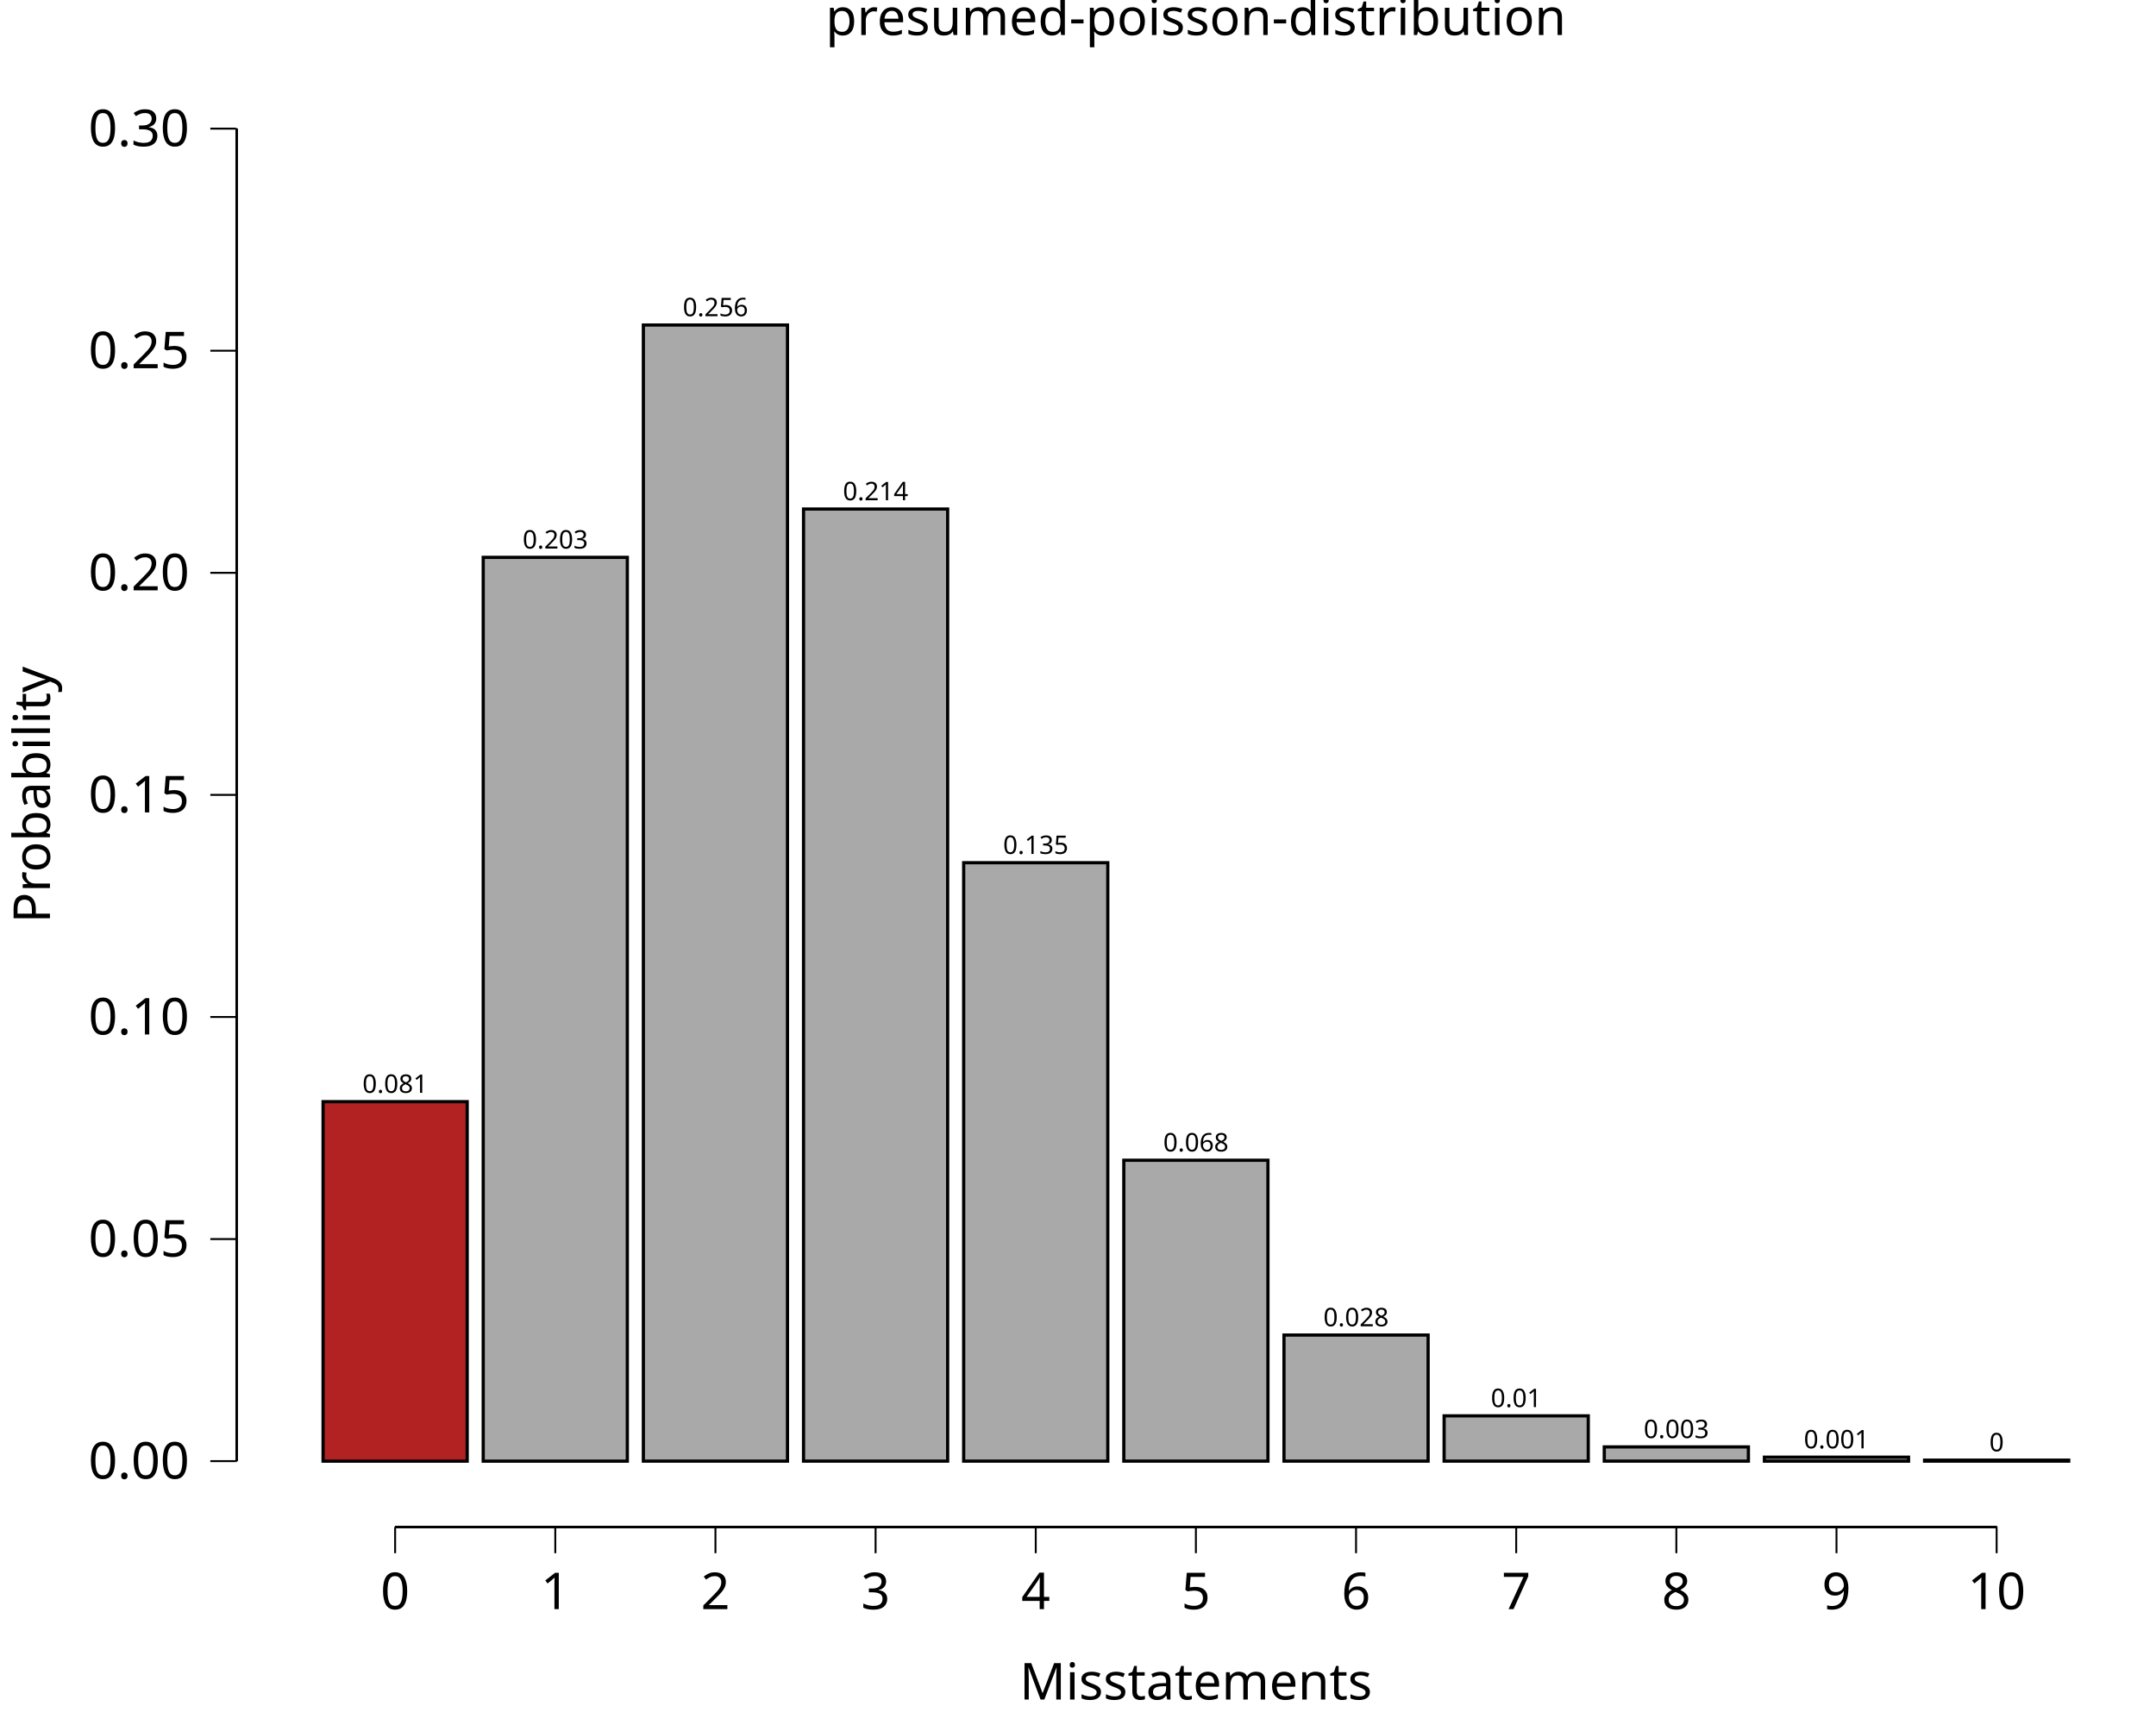
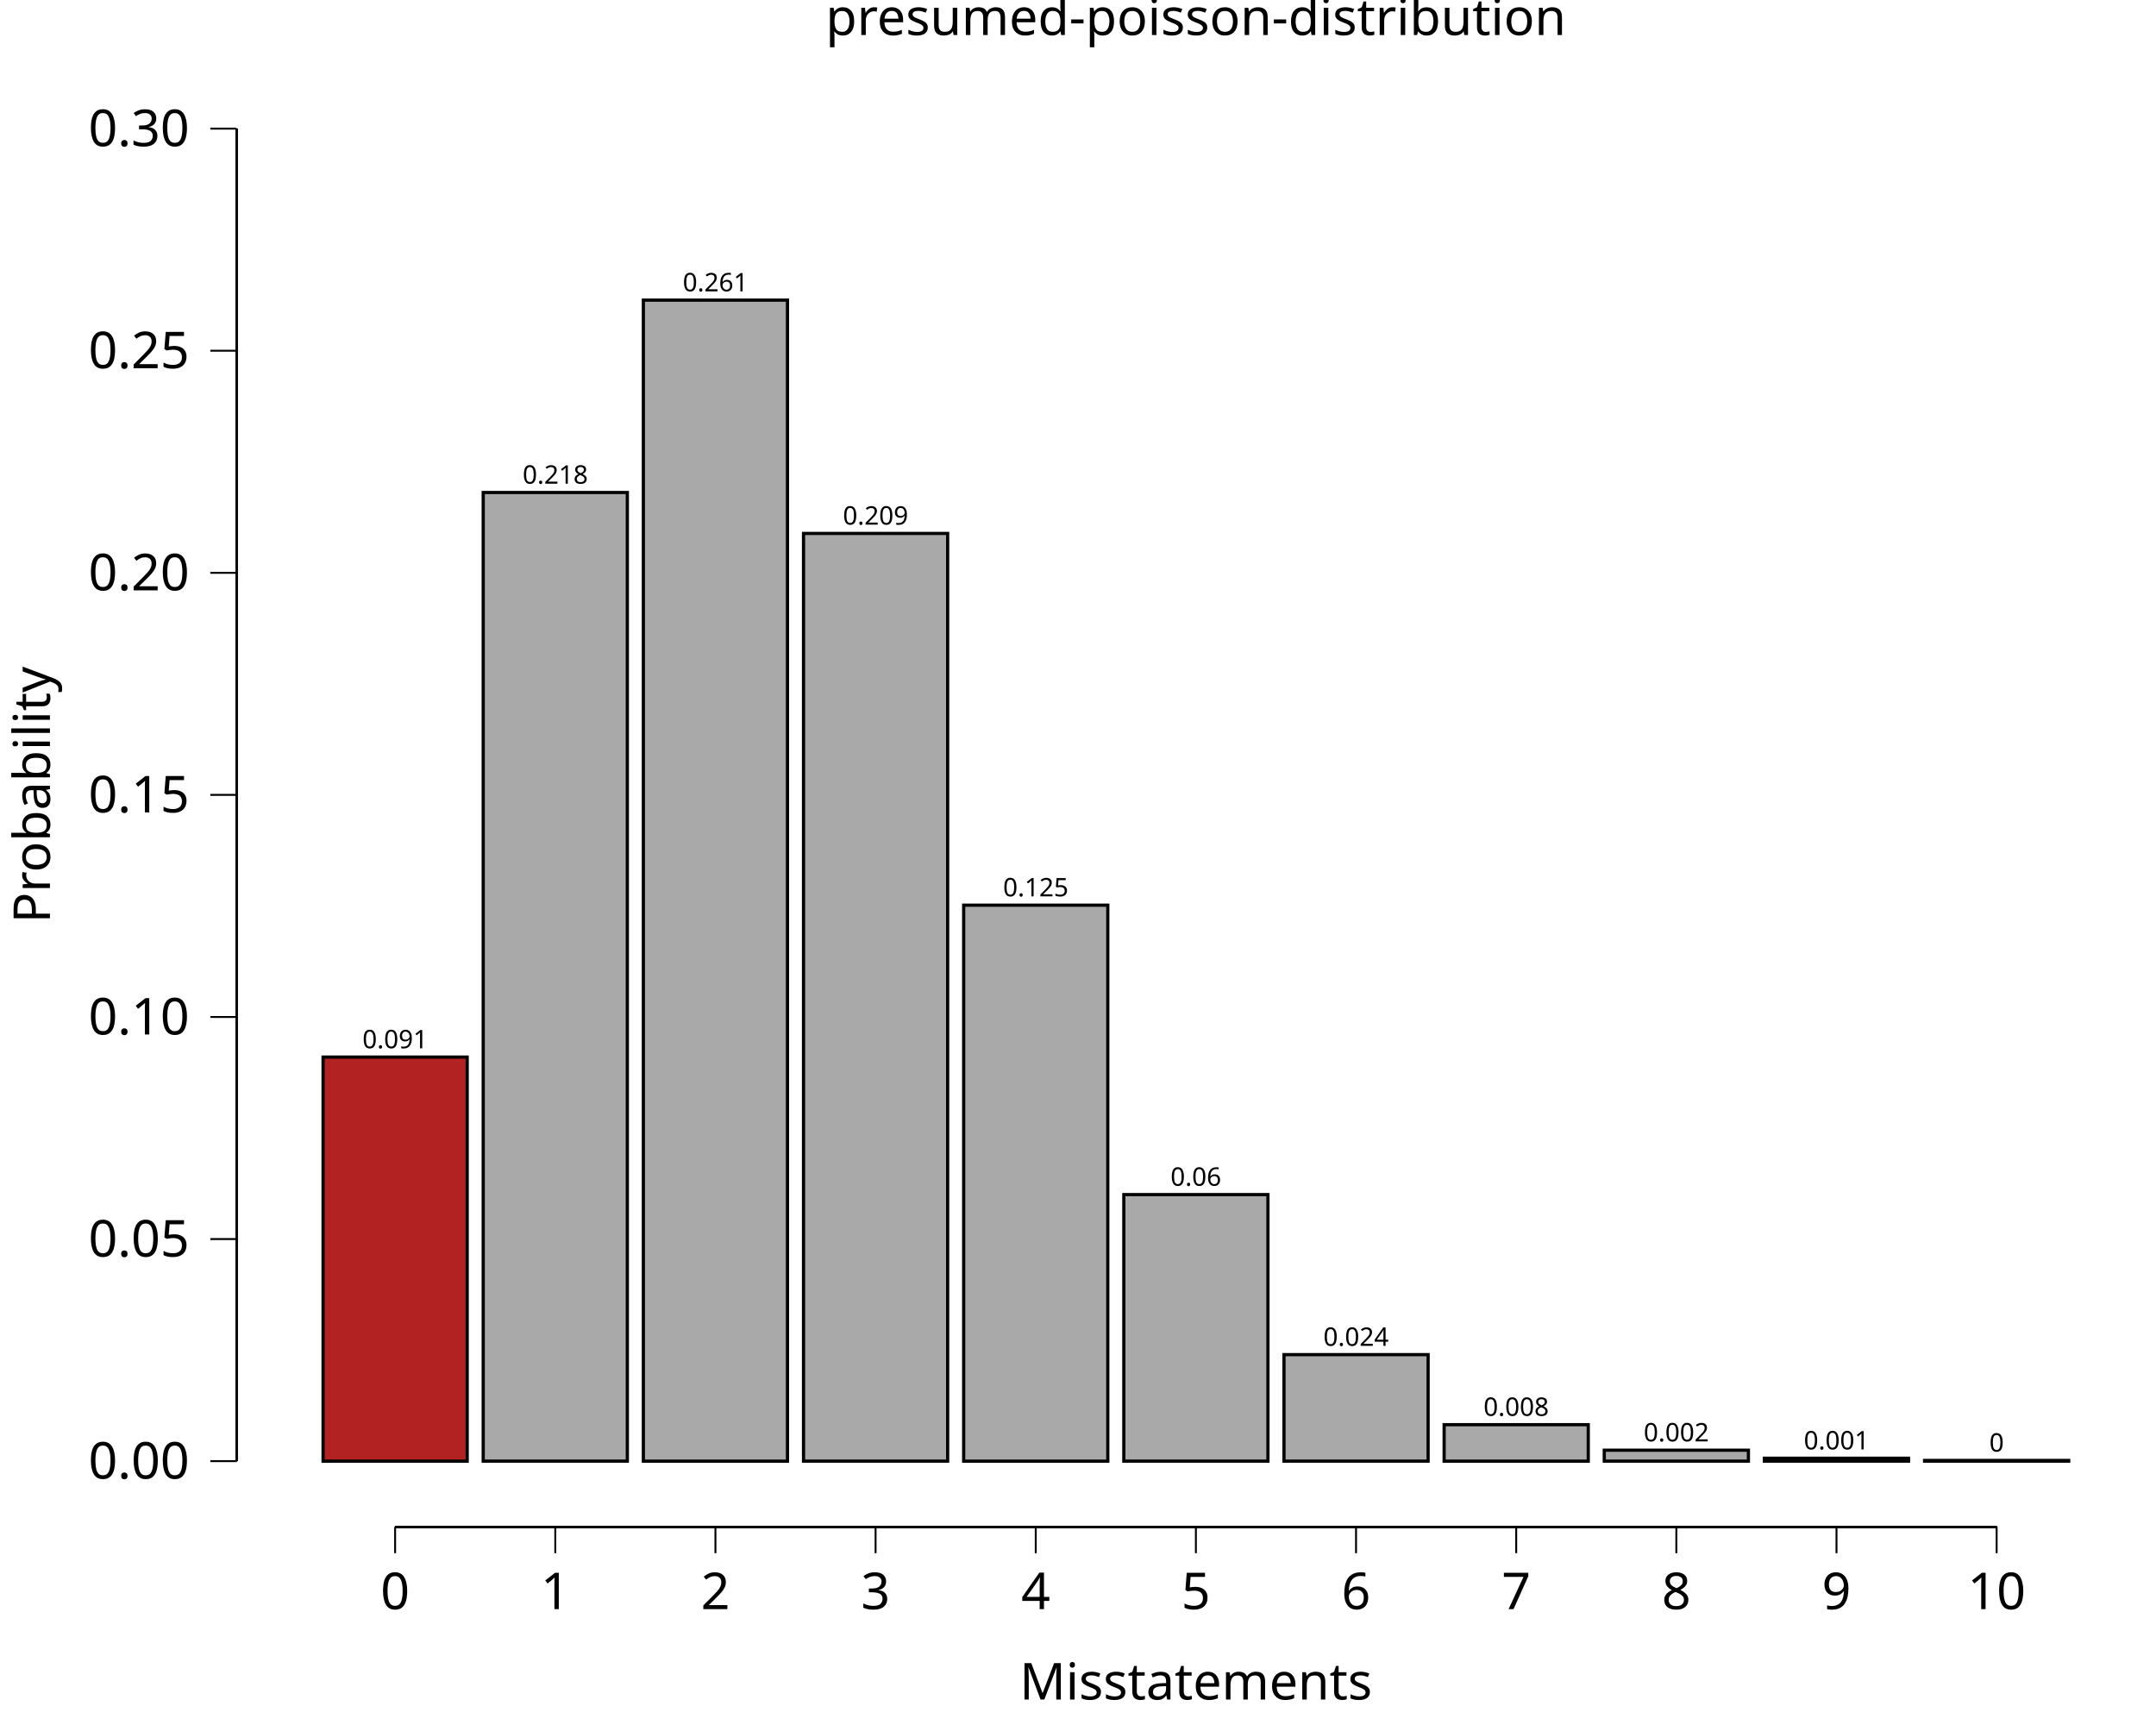
<svg xmlns="http://www.w3.org/2000/svg" class="svglite" data-engine-version="2.0" width="720.00pt" height="576.00pt" viewBox="0 0 720.00 576.00">
  <defs>
    <style type="text/css">
    .svglite line, .svglite polyline, .svglite polygon, .svglite path, .svglite rect, .svglite circle {
      fill: none;
      stroke: #000000;
      stroke-linecap: round;
      stroke-linejoin: round;
      stroke-miterlimit: 10.00;
    }
  </style>
  </defs>
  <rect width="100%" height="100%" style="stroke: none; fill: #FFFFFF;" />
  <defs>
    <clipPath id="cpMC4wMHw3MjAuMDB8MC4wMHw1NzYuMDA=">
      <rect x="0.00" y="0.00" width="720.00" height="576.00" />
    </clipPath>
  </defs>
  <g clip-path="url(#cpMC4wMHw3MjAuMDB8MC4wMHw1NzYuMDA=)">
    <rect x="-0" y="0.00" width="720.00" height="576.00" style="stroke-width: 10.67; stroke: none;" />
  </g>
  <defs>
    <clipPath id="cpNzguNzR8NzIwLjAwfDIwLjcxfDUxMC4xNA==">
      <rect x="78.74" y="20.71" width="641.26" height="489.43" />
    </clipPath>
  </defs>
  <g clip-path="url(#cpNzguNzR8NzIwLjAwfDIwLjcxfDUxMC4xNA==)">
    <rect x="78.74" y="20.71" width="641.26" height="489.43" style="stroke-width: 10.67; stroke: none;" />
-     <rect x="107.89" y="367.86" width="48.13" height="120.04" style="stroke-width: 1.07; stroke-linecap: butt; stroke-linejoin: miter; fill: #B22222;" />
-     <rect x="161.37" y="186.11" width="48.13" height="301.79" style="stroke-width: 1.07; stroke-linecap: butt; stroke-linejoin: miter; fill: #A9A9A9;" />
-     <rect x="214.85" y="108.53" width="48.13" height="379.36" style="stroke-width: 1.07; stroke-linecap: butt; stroke-linejoin: miter; fill: #A9A9A9;" />
-     <rect x="268.34" y="169.97" width="48.13" height="317.92" style="stroke-width: 1.07; stroke-linecap: butt; stroke-linejoin: miter; fill: #A9A9A9;" />
-     <rect x="321.82" y="288.07" width="48.13" height="199.82" style="stroke-width: 1.07; stroke-linecap: butt; stroke-linejoin: miter; fill: #A9A9A9;" />
-     <rect x="375.30" y="387.42" width="48.13" height="100.47" style="stroke-width: 1.07; stroke-linecap: butt; stroke-linejoin: miter; fill: #A9A9A9;" />
-     <rect x="428.79" y="445.79" width="48.13" height="42.10" style="stroke-width: 1.07; stroke-linecap: butt; stroke-linejoin: miter; fill: #A9A9A9;" />
-     <rect x="482.27" y="472.77" width="48.13" height="15.12" style="stroke-width: 1.07; stroke-linecap: butt; stroke-linejoin: miter; fill: #A9A9A9;" />
-     <rect x="535.75" y="483.14" width="48.13" height="4.75" style="stroke-width: 1.07; stroke-linecap: butt; stroke-linejoin: miter; fill: #A9A9A9;" />
-     <rect x="589.23" y="486.57" width="48.13" height="1.33" style="stroke-width: 1.07; stroke-linecap: butt; stroke-linejoin: miter; fill: #A9A9A9;" />
-     <rect x="642.72" y="487.56" width="48.13" height="0.33" style="stroke-width: 1.07; stroke-linecap: butt; stroke-linejoin: miter; fill: #A9A9A9;" />
-     <text x="131.95" y="364.92" text-anchor="middle" style="font-size: 8.54px; font-family: sans;" textLength="21.36px" lengthAdjust="spacingAndGlyphs">0.081</text>
-     <text x="185.44" y="183.17" text-anchor="middle" style="font-size: 8.54px; font-family: sans;" textLength="21.36px" lengthAdjust="spacingAndGlyphs">0.203</text>
-     <text x="238.92" y="105.59" text-anchor="middle" style="font-size: 8.54px; font-family: sans;" textLength="21.36px" lengthAdjust="spacingAndGlyphs">0.256</text>
-     <text x="292.40" y="167.04" text-anchor="middle" style="font-size: 8.54px; font-family: sans;" textLength="21.36px" lengthAdjust="spacingAndGlyphs">0.214</text>
-     <text x="345.89" y="285.14" text-anchor="middle" style="font-size: 8.54px; font-family: sans;" textLength="21.36px" lengthAdjust="spacingAndGlyphs">0.135</text>
-     <text x="399.37" y="384.48" text-anchor="middle" style="font-size: 8.54px; font-family: sans;" textLength="21.36px" lengthAdjust="spacingAndGlyphs">0.068</text>
-     <text x="452.85" y="442.86" text-anchor="middle" style="font-size: 8.54px; font-family: sans;" textLength="21.36px" lengthAdjust="spacingAndGlyphs">0.028</text>
-     <text x="506.34" y="469.84" text-anchor="middle" style="font-size: 8.54px; font-family: sans;" textLength="16.61px" lengthAdjust="spacingAndGlyphs">0.01</text>
-     <text x="559.82" y="480.20" text-anchor="middle" style="font-size: 8.54px; font-family: sans;" textLength="21.36px" lengthAdjust="spacingAndGlyphs">0.003</text>
-     <text x="613.30" y="483.63" text-anchor="middle" style="font-size: 8.54px; font-family: sans;" textLength="21.36px" lengthAdjust="spacingAndGlyphs">0.001</text>
-     <text x="666.78" y="484.62" text-anchor="middle" style="font-size: 8.54px; font-family: sans;" textLength="4.75px" lengthAdjust="spacingAndGlyphs">0</text>
+     <rect x="107.89" y="352.97" width="48.13" height="134.93" style="stroke-width: 1.07; stroke-linecap: butt; stroke-linejoin: miter; fill: #B22222;" />
+     <rect x="161.37" y="164.45" width="48.13" height="323.44" style="stroke-width: 1.07; stroke-linecap: butt; stroke-linejoin: miter; fill: #A9A9A9;" />
+     <rect x="214.85" y="100.22" width="48.13" height="387.68" style="stroke-width: 1.07; stroke-linecap: butt; stroke-linejoin: miter; fill: #A9A9A9;" />
+     <rect x="268.34" y="178.12" width="48.13" height="309.77" style="stroke-width: 1.07; stroke-linecap: butt; stroke-linejoin: miter; fill: #A9A9A9;" />
+     <rect x="321.82" y="302.25" width="48.13" height="185.65" style="stroke-width: 1.07; stroke-linecap: butt; stroke-linejoin: miter; fill: #A9A9A9;" />
+     <rect x="375.30" y="398.89" width="48.13" height="89.00" style="stroke-width: 1.07; stroke-linecap: butt; stroke-linejoin: miter; fill: #A9A9A9;" />
+     <rect x="428.79" y="452.33" width="48.13" height="35.56" style="stroke-width: 1.07; stroke-linecap: butt; stroke-linejoin: miter; fill: #A9A9A9;" />
+     <rect x="482.27" y="475.72" width="48.13" height="12.18" style="stroke-width: 1.07; stroke-linecap: butt; stroke-linejoin: miter; fill: #A9A9A9;" />
+     <rect x="535.75" y="484.24" width="48.13" height="3.65" style="stroke-width: 1.07; stroke-linecap: butt; stroke-linejoin: miter; fill: #A9A9A9;" />
+     <rect x="589.23" y="486.92" width="48.13" height="0.97" style="stroke-width: 1.07; stroke-linecap: butt; stroke-linejoin: miter; fill: #A9A9A9;" />
+     <rect x="642.72" y="487.66" width="48.13" height="0.23" style="stroke-width: 1.07; stroke-linecap: butt; stroke-linejoin: miter; fill: #A9A9A9;" />
+     <text x="131.95" y="350.03" text-anchor="middle" style="font-size: 8.54px; font-family: sans;" textLength="21.36px" lengthAdjust="spacingAndGlyphs">0.091</text>
+     <text x="185.44" y="161.51" text-anchor="middle" style="font-size: 8.54px; font-family: sans;" textLength="21.36px" lengthAdjust="spacingAndGlyphs">0.218</text>
+     <text x="238.92" y="97.28" text-anchor="middle" style="font-size: 8.54px; font-family: sans;" textLength="21.36px" lengthAdjust="spacingAndGlyphs">0.261</text>
+     <text x="292.40" y="175.18" text-anchor="middle" style="font-size: 8.54px; font-family: sans;" textLength="21.36px" lengthAdjust="spacingAndGlyphs">0.209</text>
+     <text x="345.89" y="299.31" text-anchor="middle" style="font-size: 8.54px; font-family: sans;" textLength="21.36px" lengthAdjust="spacingAndGlyphs">0.125</text>
+     <text x="399.37" y="395.95" text-anchor="middle" style="font-size: 8.54px; font-family: sans;" textLength="16.61px" lengthAdjust="spacingAndGlyphs">0.06</text>
+     <text x="452.85" y="449.40" text-anchor="middle" style="font-size: 8.54px; font-family: sans;" textLength="21.36px" lengthAdjust="spacingAndGlyphs">0.024</text>
+     <text x="506.34" y="472.78" text-anchor="middle" style="font-size: 8.54px; font-family: sans;" textLength="21.36px" lengthAdjust="spacingAndGlyphs">0.008</text>
+     <text x="559.82" y="481.31" text-anchor="middle" style="font-size: 8.54px; font-family: sans;" textLength="21.36px" lengthAdjust="spacingAndGlyphs">0.002</text>
+     <text x="613.30" y="483.98" text-anchor="middle" style="font-size: 8.54px; font-family: sans;" textLength="21.36px" lengthAdjust="spacingAndGlyphs">0.001</text>
+     <text x="666.78" y="484.72" text-anchor="middle" style="font-size: 8.54px; font-family: sans;" textLength="4.75px" lengthAdjust="spacingAndGlyphs">0</text>
    <line x1="78.74" y1="487.89" x2="78.74" y2="42.95" style="stroke-width: 1.07; stroke-linecap: butt;" />
    <line x1="78.74" y1="487.89" x2="78.74" y2="42.95" style="stroke-width: 1.07; stroke-linecap: butt;" />
    <line x1="78.74" y1="487.89" x2="78.74" y2="42.95" style="stroke-width: 1.07; stroke-linecap: butt;" />
    <line x1="78.74" y1="487.89" x2="78.74" y2="42.95" style="stroke-width: 1.07; stroke-linecap: butt;" />
    <line x1="78.74" y1="487.89" x2="78.74" y2="42.95" style="stroke-width: 1.07; stroke-linecap: butt;" />
    <line x1="78.74" y1="487.89" x2="78.74" y2="42.95" style="stroke-width: 1.07; stroke-linecap: butt;" />
    <line x1="78.74" y1="487.89" x2="78.74" y2="42.95" style="stroke-width: 1.07; stroke-linecap: butt;" />
    <line x1="78.74" y1="487.89" x2="78.74" y2="42.95" style="stroke-width: 1.07; stroke-linecap: butt;" />
    <line x1="78.74" y1="487.89" x2="78.74" y2="42.95" style="stroke-width: 1.07; stroke-linecap: butt;" />
    <line x1="78.74" y1="487.89" x2="78.74" y2="42.95" style="stroke-width: 1.07; stroke-linecap: butt;" />
    <line x1="78.74" y1="487.89" x2="78.74" y2="42.95" style="stroke-width: 1.07; stroke-linecap: butt;" />
    <line x1="131.95" y1="510.14" x2="666.78" y2="510.14" style="stroke-width: 1.07; stroke-linecap: butt;" />
    <line x1="131.95" y1="510.14" x2="666.78" y2="510.14" style="stroke-width: 1.07; stroke-linecap: butt;" />
    <line x1="131.95" y1="510.14" x2="666.78" y2="510.14" style="stroke-width: 1.07; stroke-linecap: butt;" />
    <line x1="131.95" y1="510.14" x2="666.78" y2="510.14" style="stroke-width: 1.07; stroke-linecap: butt;" />
    <line x1="131.95" y1="510.14" x2="666.78" y2="510.14" style="stroke-width: 1.07; stroke-linecap: butt;" />
    <line x1="131.95" y1="510.14" x2="666.78" y2="510.14" style="stroke-width: 1.07; stroke-linecap: butt;" />
    <line x1="131.95" y1="510.14" x2="666.78" y2="510.14" style="stroke-width: 1.07; stroke-linecap: butt;" />
    <line x1="131.95" y1="510.14" x2="666.78" y2="510.14" style="stroke-width: 1.07; stroke-linecap: butt;" />
    <line x1="131.95" y1="510.14" x2="666.78" y2="510.14" style="stroke-width: 1.07; stroke-linecap: butt;" />
    <line x1="131.95" y1="510.14" x2="666.78" y2="510.14" style="stroke-width: 1.07; stroke-linecap: butt;" />
    <line x1="131.95" y1="510.14" x2="666.78" y2="510.14" style="stroke-width: 1.07; stroke-linecap: butt;" />
    <line x1="131.64" y1="510.14" x2="667.10" y2="510.14" style="stroke-width: 0.64; stroke-linecap: butt;" />
    <line x1="78.74" y1="488.21" x2="78.74" y2="42.64" style="stroke-width: 0.64; stroke-linecap: butt;" />
    <rect x="78.74" y="20.71" width="641.26" height="489.43" style="stroke-width: 0.00; stroke: none;" />
  </g>
  <g clip-path="url(#cpMC4wMHw3MjAuMDB8MC4wMHw1NzYuMDA=)">
    <polyline points="78.74,510.14 78.74,20.71 " style="stroke-width: 0.00; stroke: none; stroke-linecap: butt;" />
    <text x="63.26" y="493.74" text-anchor="end" style="font-size: 17.00px; font-family: sans;" textLength="33.09px" lengthAdjust="spacingAndGlyphs">0.00</text>
    <text x="63.26" y="419.59" text-anchor="end" style="font-size: 17.00px; font-family: sans;" textLength="33.09px" lengthAdjust="spacingAndGlyphs">0.05</text>
    <text x="63.26" y="345.43" text-anchor="end" style="font-size: 17.00px; font-family: sans;" textLength="33.09px" lengthAdjust="spacingAndGlyphs">0.10</text>
    <text x="63.26" y="271.27" text-anchor="end" style="font-size: 17.00px; font-family: sans;" textLength="33.09px" lengthAdjust="spacingAndGlyphs">0.15</text>
    <text x="63.26" y="197.12" text-anchor="end" style="font-size: 17.00px; font-family: sans;" textLength="33.09px" lengthAdjust="spacingAndGlyphs">0.20</text>
    <text x="63.26" y="122.96" text-anchor="end" style="font-size: 17.00px; font-family: sans;" textLength="33.09px" lengthAdjust="spacingAndGlyphs">0.25</text>
    <text x="63.26" y="48.80" text-anchor="end" style="font-size: 17.00px; font-family: sans;" textLength="33.09px" lengthAdjust="spacingAndGlyphs">0.30</text>
    <polyline points="70.24,487.89 78.74,487.89 " style="stroke-width: 0.64; stroke-linecap: butt;" />
    <polyline points="70.24,413.74 78.74,413.74 " style="stroke-width: 0.64; stroke-linecap: butt;" />
    <polyline points="70.24,339.58 78.74,339.58 " style="stroke-width: 0.64; stroke-linecap: butt;" />
    <polyline points="70.24,265.42 78.74,265.42 " style="stroke-width: 0.64; stroke-linecap: butt;" />
    <polyline points="70.24,191.27 78.74,191.27 " style="stroke-width: 0.64; stroke-linecap: butt;" />
    <polyline points="70.24,117.11 78.74,117.11 " style="stroke-width: 0.64; stroke-linecap: butt;" />
    <polyline points="70.24,42.95 78.74,42.95 " style="stroke-width: 0.64; stroke-linecap: butt;" />
    <polyline points="78.74,510.14 720.00,510.14 " style="stroke-width: 0.00; stroke: none; stroke-linecap: butt;" />
    <polyline points="131.95,518.64 131.95,510.14 " style="stroke-width: 0.64; stroke-linecap: butt;" />
    <polyline points="185.44,518.64 185.44,510.14 " style="stroke-width: 0.64; stroke-linecap: butt;" />
    <polyline points="238.92,518.64 238.92,510.14 " style="stroke-width: 0.64; stroke-linecap: butt;" />
    <polyline points="292.40,518.64 292.40,510.14 " style="stroke-width: 0.64; stroke-linecap: butt;" />
    <polyline points="345.89,518.64 345.89,510.14 " style="stroke-width: 0.64; stroke-linecap: butt;" />
    <polyline points="399.37,518.64 399.37,510.14 " style="stroke-width: 0.64; stroke-linecap: butt;" />
    <polyline points="452.85,518.64 452.85,510.14 " style="stroke-width: 0.64; stroke-linecap: butt;" />
    <polyline points="506.34,518.64 506.34,510.14 " style="stroke-width: 0.64; stroke-linecap: butt;" />
    <polyline points="559.82,518.64 559.82,510.14 " style="stroke-width: 0.64; stroke-linecap: butt;" />
    <polyline points="613.30,518.64 613.30,510.14 " style="stroke-width: 0.64; stroke-linecap: butt;" />
    <polyline points="666.78,518.64 666.78,510.14 " style="stroke-width: 0.64; stroke-linecap: butt;" />
    <text x="131.95" y="537.32" text-anchor="middle" style="font-size: 17.00px; font-family: sans;" textLength="9.46px" lengthAdjust="spacingAndGlyphs">0</text>
    <text x="185.44" y="537.32" text-anchor="middle" style="font-size: 17.00px; font-family: sans;" textLength="9.46px" lengthAdjust="spacingAndGlyphs">1</text>
    <text x="238.92" y="537.32" text-anchor="middle" style="font-size: 17.00px; font-family: sans;" textLength="9.46px" lengthAdjust="spacingAndGlyphs">2</text>
    <text x="292.40" y="537.32" text-anchor="middle" style="font-size: 17.00px; font-family: sans;" textLength="9.46px" lengthAdjust="spacingAndGlyphs">3</text>
    <text x="345.89" y="537.32" text-anchor="middle" style="font-size: 17.00px; font-family: sans;" textLength="9.46px" lengthAdjust="spacingAndGlyphs">4</text>
    <text x="399.37" y="537.32" text-anchor="middle" style="font-size: 17.00px; font-family: sans;" textLength="9.46px" lengthAdjust="spacingAndGlyphs">5</text>
    <text x="452.85" y="537.32" text-anchor="middle" style="font-size: 17.00px; font-family: sans;" textLength="9.46px" lengthAdjust="spacingAndGlyphs">6</text>
    <text x="506.34" y="537.32" text-anchor="middle" style="font-size: 17.00px; font-family: sans;" textLength="9.46px" lengthAdjust="spacingAndGlyphs">7</text>
    <text x="559.82" y="537.32" text-anchor="middle" style="font-size: 17.00px; font-family: sans;" textLength="9.46px" lengthAdjust="spacingAndGlyphs">8</text>
    <text x="613.30" y="537.32" text-anchor="middle" style="font-size: 17.00px; font-family: sans;" textLength="9.46px" lengthAdjust="spacingAndGlyphs">9</text>
    <text x="666.78" y="537.32" text-anchor="middle" style="font-size: 17.00px; font-family: sans;" textLength="18.91px" lengthAdjust="spacingAndGlyphs">10</text>
    <text x="399.37" y="567.49" text-anchor="middle" style="font-size: 17.00px; font-family: sans;" textLength="109.62px" lengthAdjust="spacingAndGlyphs">Misstatements</text>
    <text transform="translate(16.68,265.42) rotate(-90)" text-anchor="middle" style="font-size: 17.00px; font-family: sans;" textLength="79.38px" lengthAdjust="spacingAndGlyphs">Probability</text>
    <text x="399.37" y="11.70" text-anchor="middle" style="font-size: 17.00px; font-family: sans;" textLength="227.76px" lengthAdjust="spacingAndGlyphs">presumed-poisson-distribution</text>
  </g>
</svg>
